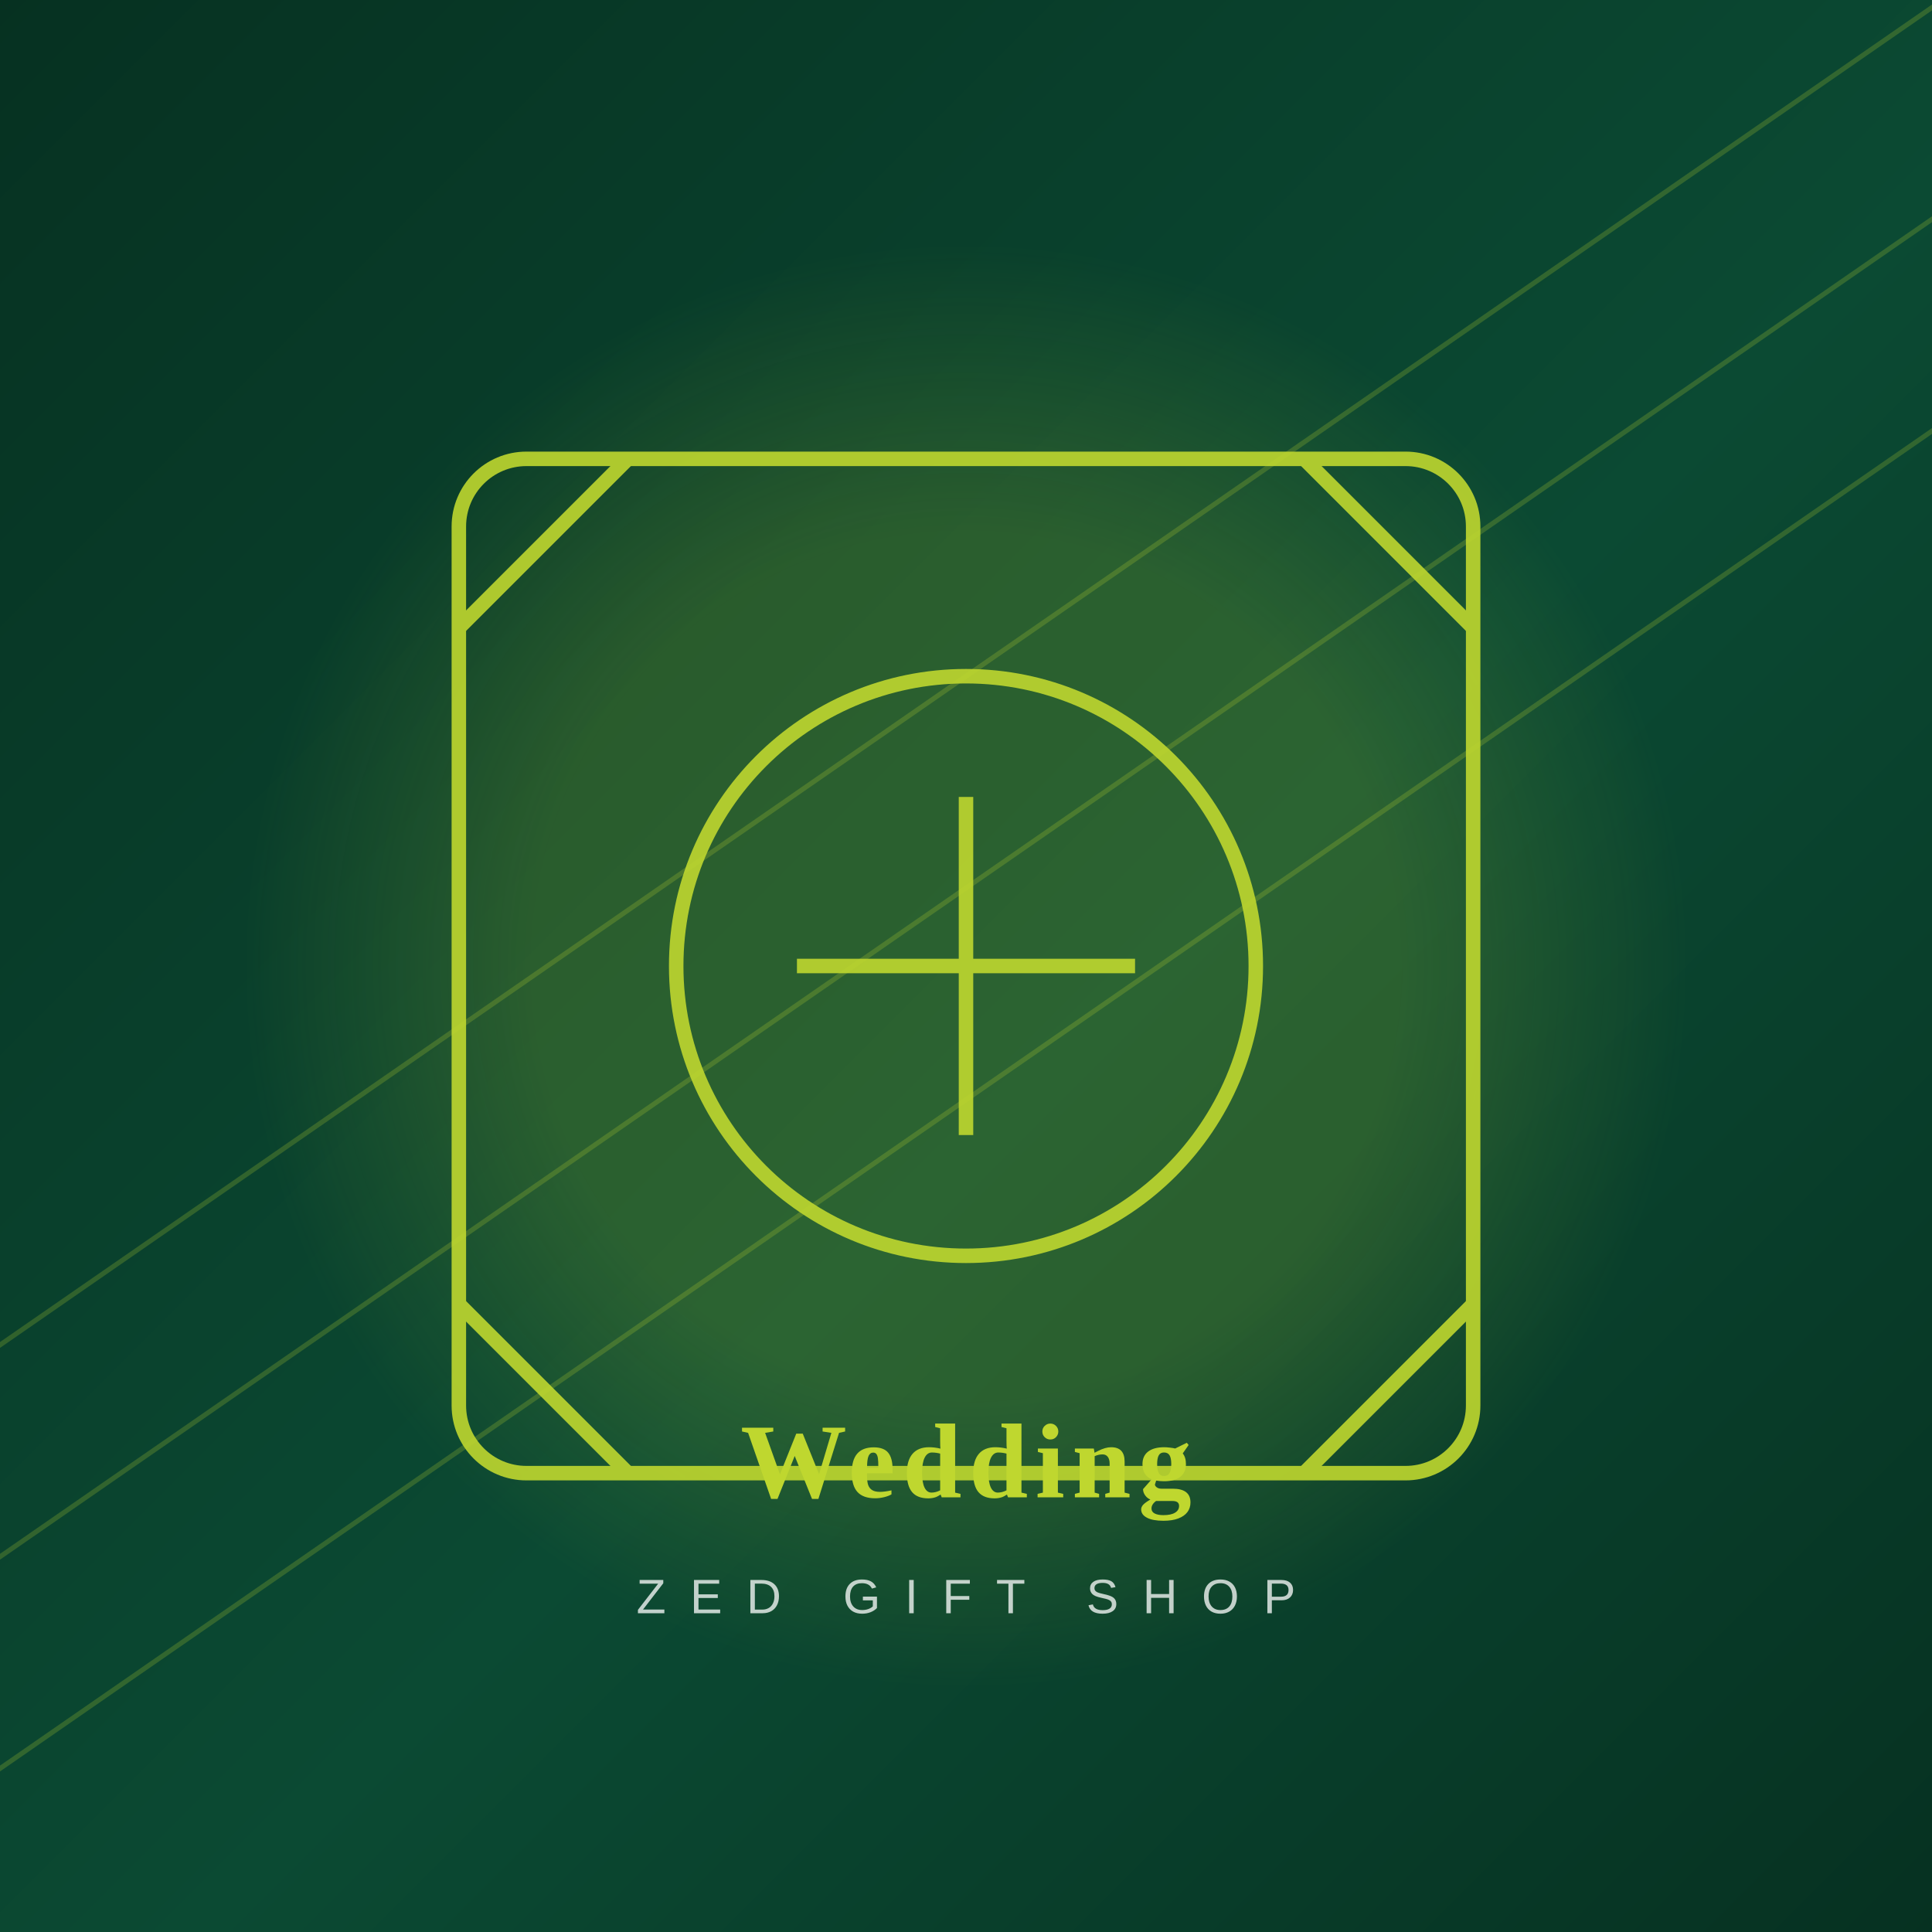
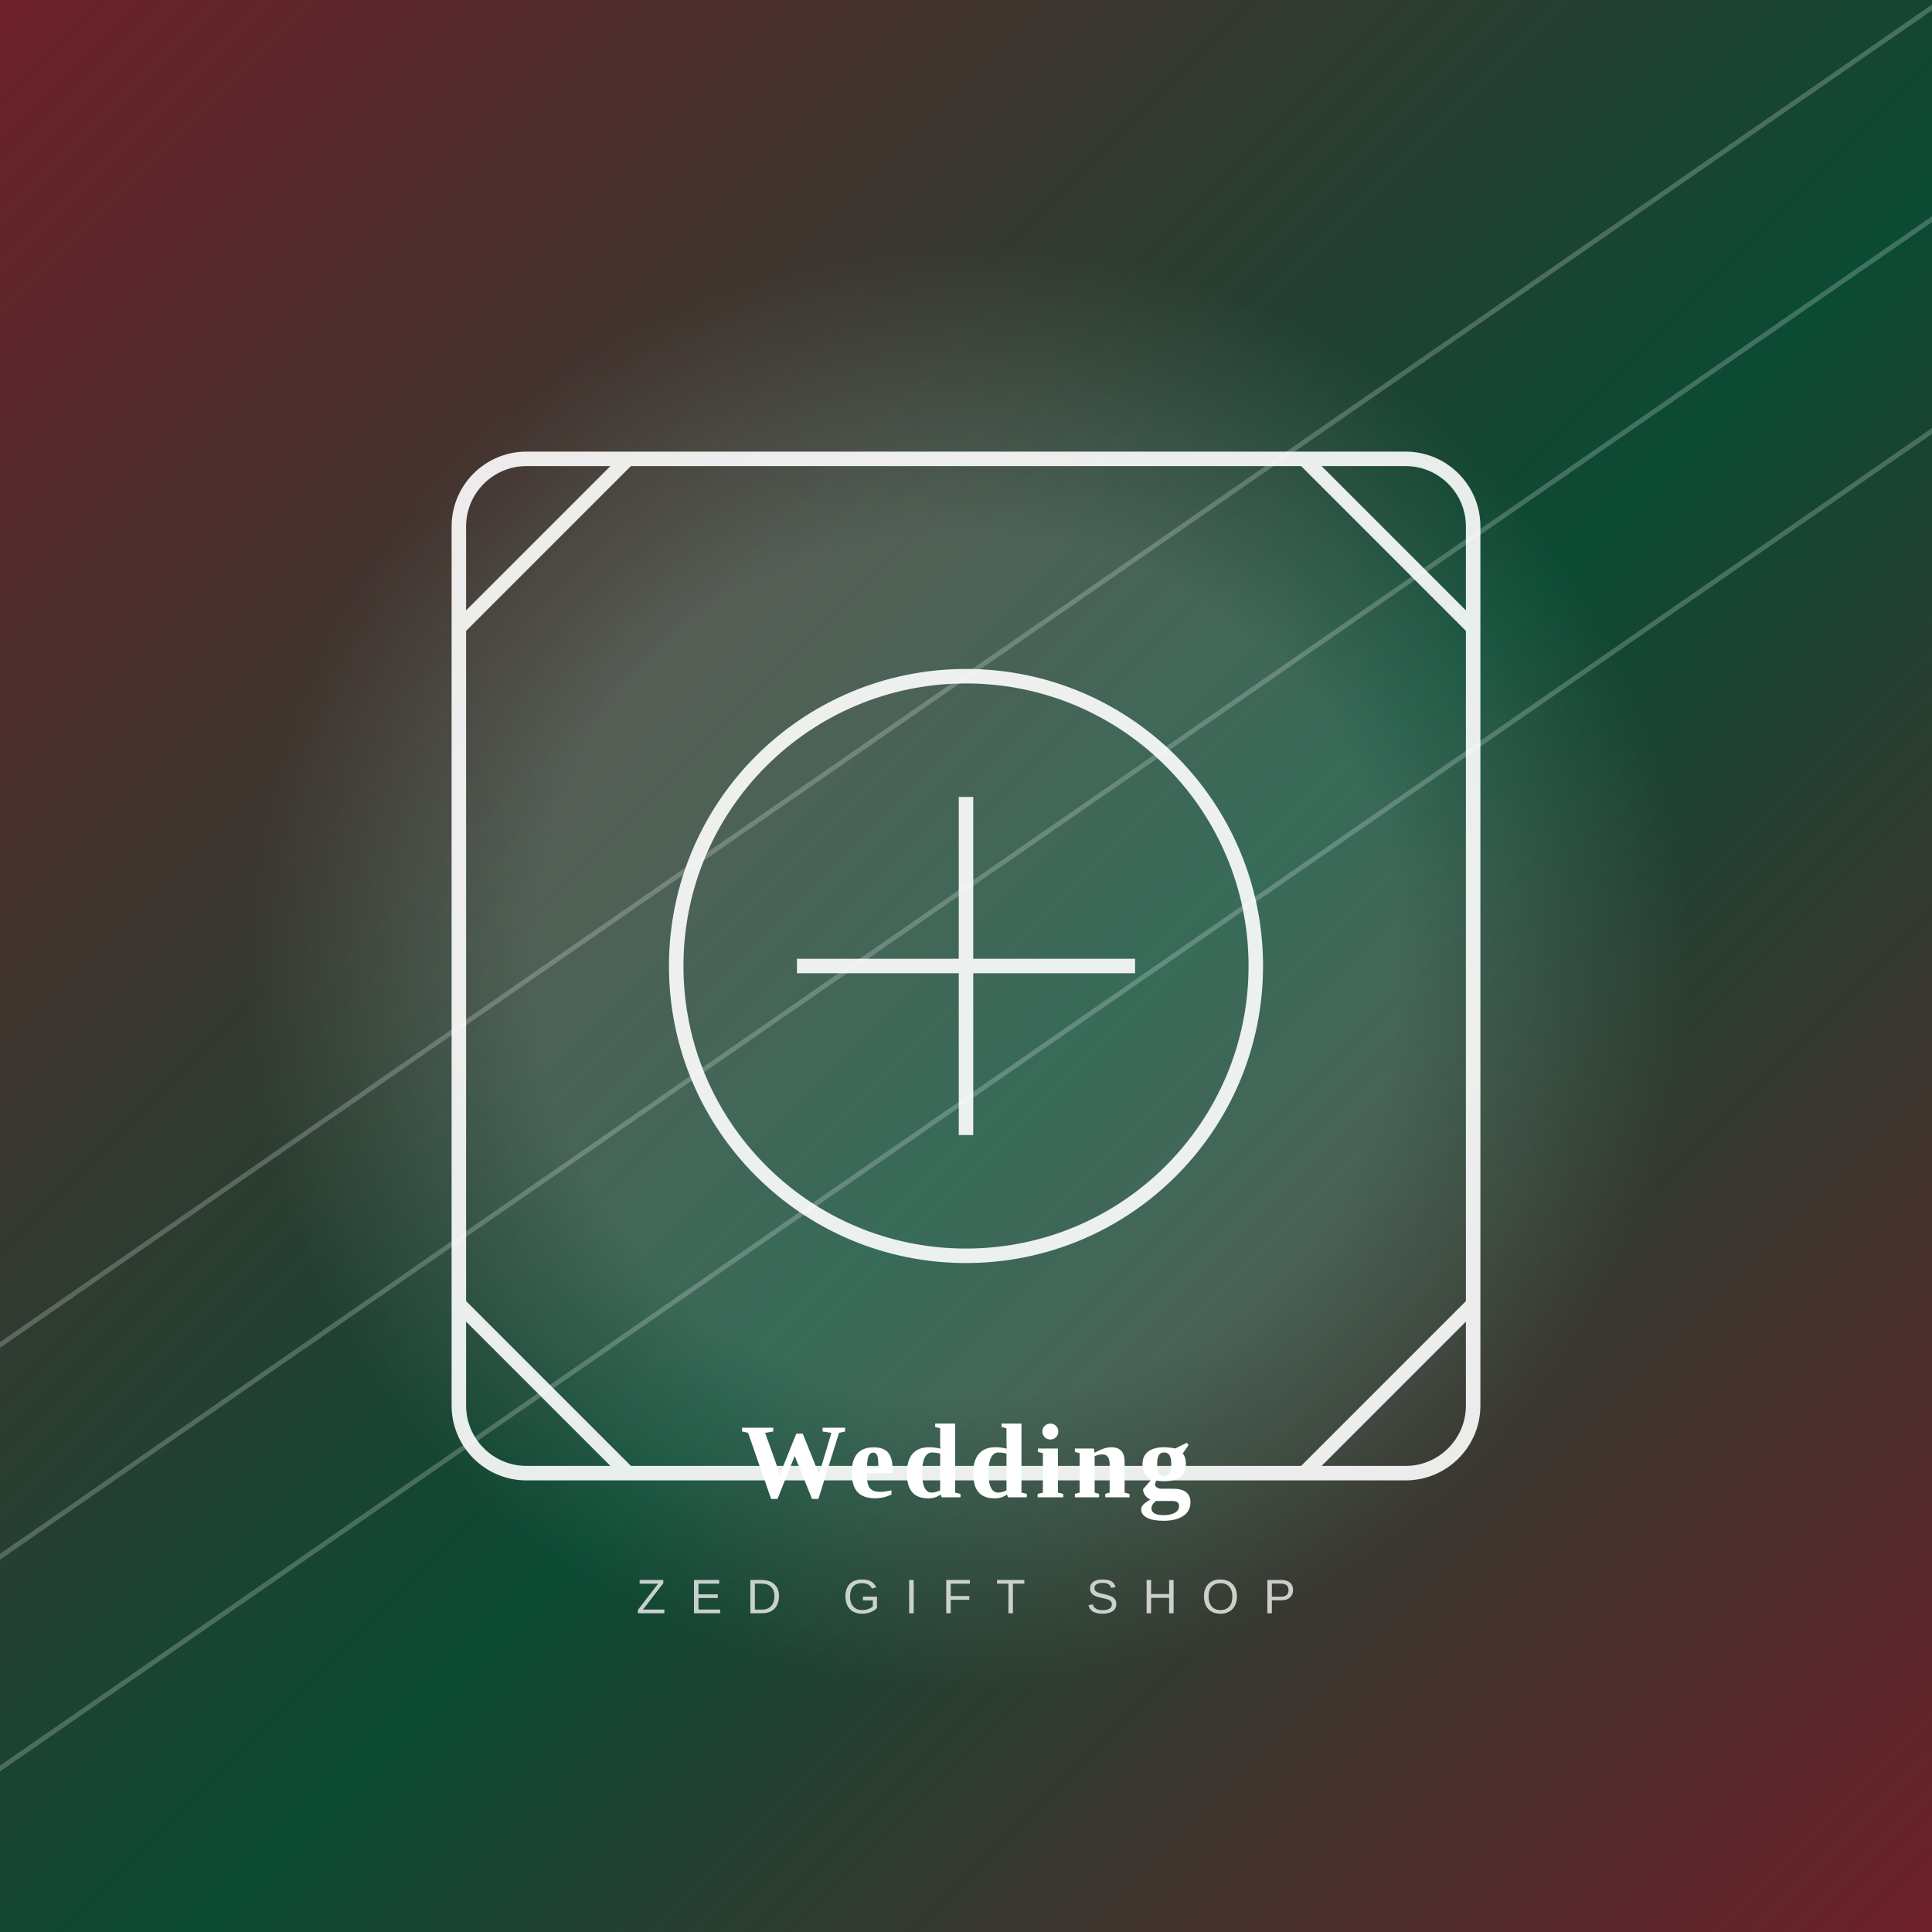
<svg xmlns="http://www.w3.org/2000/svg" width="800" height="800" viewBox="0 0 800 800">
  <defs>
    <linearGradient id="bg" x1="0" y1="0" x2="1" y2="1">
-       <stop offset="0" stop-color="#063121" />
+       <stop offset="0" stop-color="#6E1F2A" />
      <stop offset="0.55" stop-color="#0b4a33" />
-       <stop offset="1" stop-color="#063121" />
+       <stop offset="1" stop-color="#6E1F2A" />
    </linearGradient>
    <radialGradient id="glow" cx="0.5" cy="0.5" r="0.5">
-       <stop offset="0.6" stop-color="#BFD72F" stop-opacity="0.18" />
-       <stop offset="1" stop-color="#BFD72F" stop-opacity="0" />
+       <stop offset="0.6" stop-color="#FFFFFF" stop-opacity="0.18" />
+       <stop offset="1" stop-color="#FFFFFF" stop-opacity="0" />
    </radialGradient>
  </defs>
  <rect width="800" height="800" fill="url(#bg)" />
  <circle cx="400" cy="400" r="300" fill="url(#glow)" />
-   <g stroke="#BFD72F" stroke-opacity="0.22" stroke-width="2">
+   <g stroke="#FFFFFF" stroke-opacity="0.22" stroke-width="2">
    <path d="M-120 640 L920 -80" />
    <path d="M-80 700 L960 -20" />
    <path d="M-40 760 L1000 40" />
  </g>
-   <g fill="none" stroke="#BFD72F" stroke-width="6" opacity="0.9">
+   <g fill="none" stroke="#FFFFFF" stroke-width="6" opacity="0.9">
    <rect x="190" y="190" width="420" height="420" rx="28" />
    <path d="M260 190 L190 260 M540 190 L610 260 M260 610 L190 540 M540 610 L610 540" />
    <circle cx="400" cy="400" r="120" />
    <path d="M400 330 L400 470 M330 400 L470 400" />
  </g>
-   <text x="400" y="620" text-anchor="middle" font-family="Georgia, 'Times New Roman', serif" font-size="44" font-weight="bold" letter-spacing="3" fill="#BFD72F">Wedding</text>
+   <text x="400" y="620" text-anchor="middle" font-family="Georgia, 'Times New Roman', serif" font-size="44" font-weight="bold" letter-spacing="3" fill="#FFFFFF">Wedding</text>
  <text x="400" y="668" text-anchor="middle" font-family="Arial, sans-serif" font-size="20" letter-spacing="10" fill="#ffffff" fill-opacity="0.75">ZED GIFT SHOP</text>
</svg>
